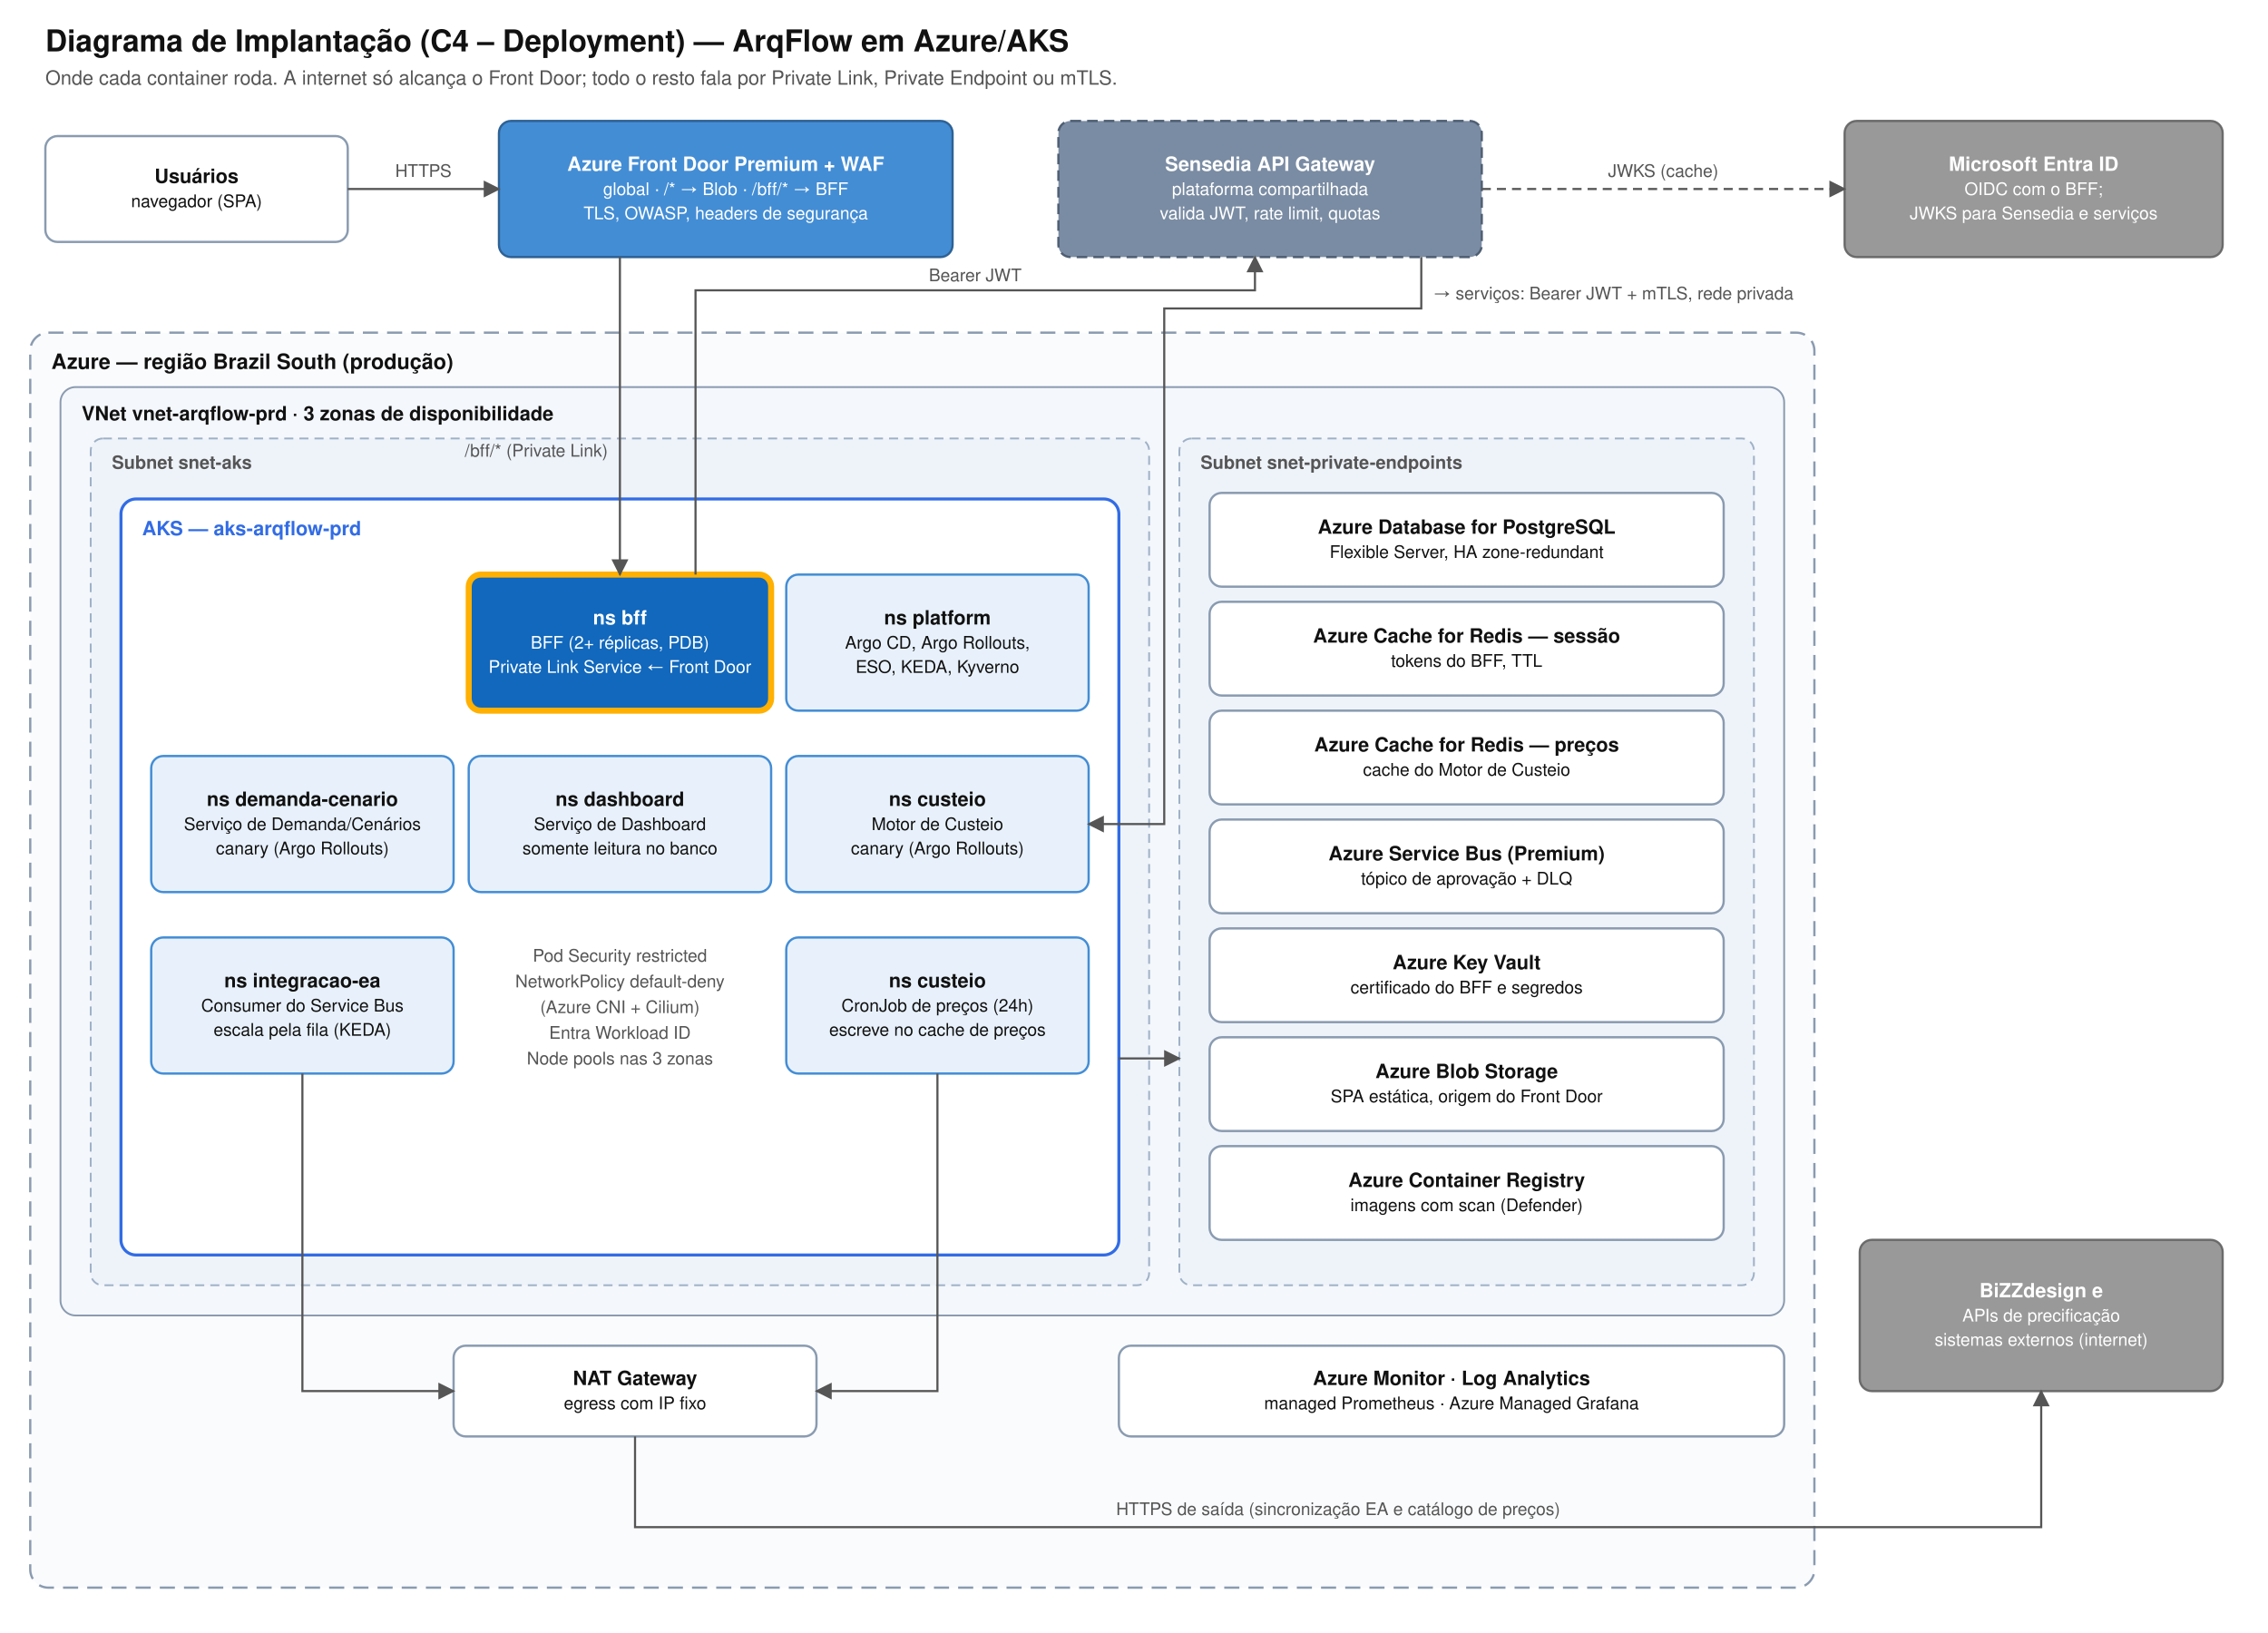
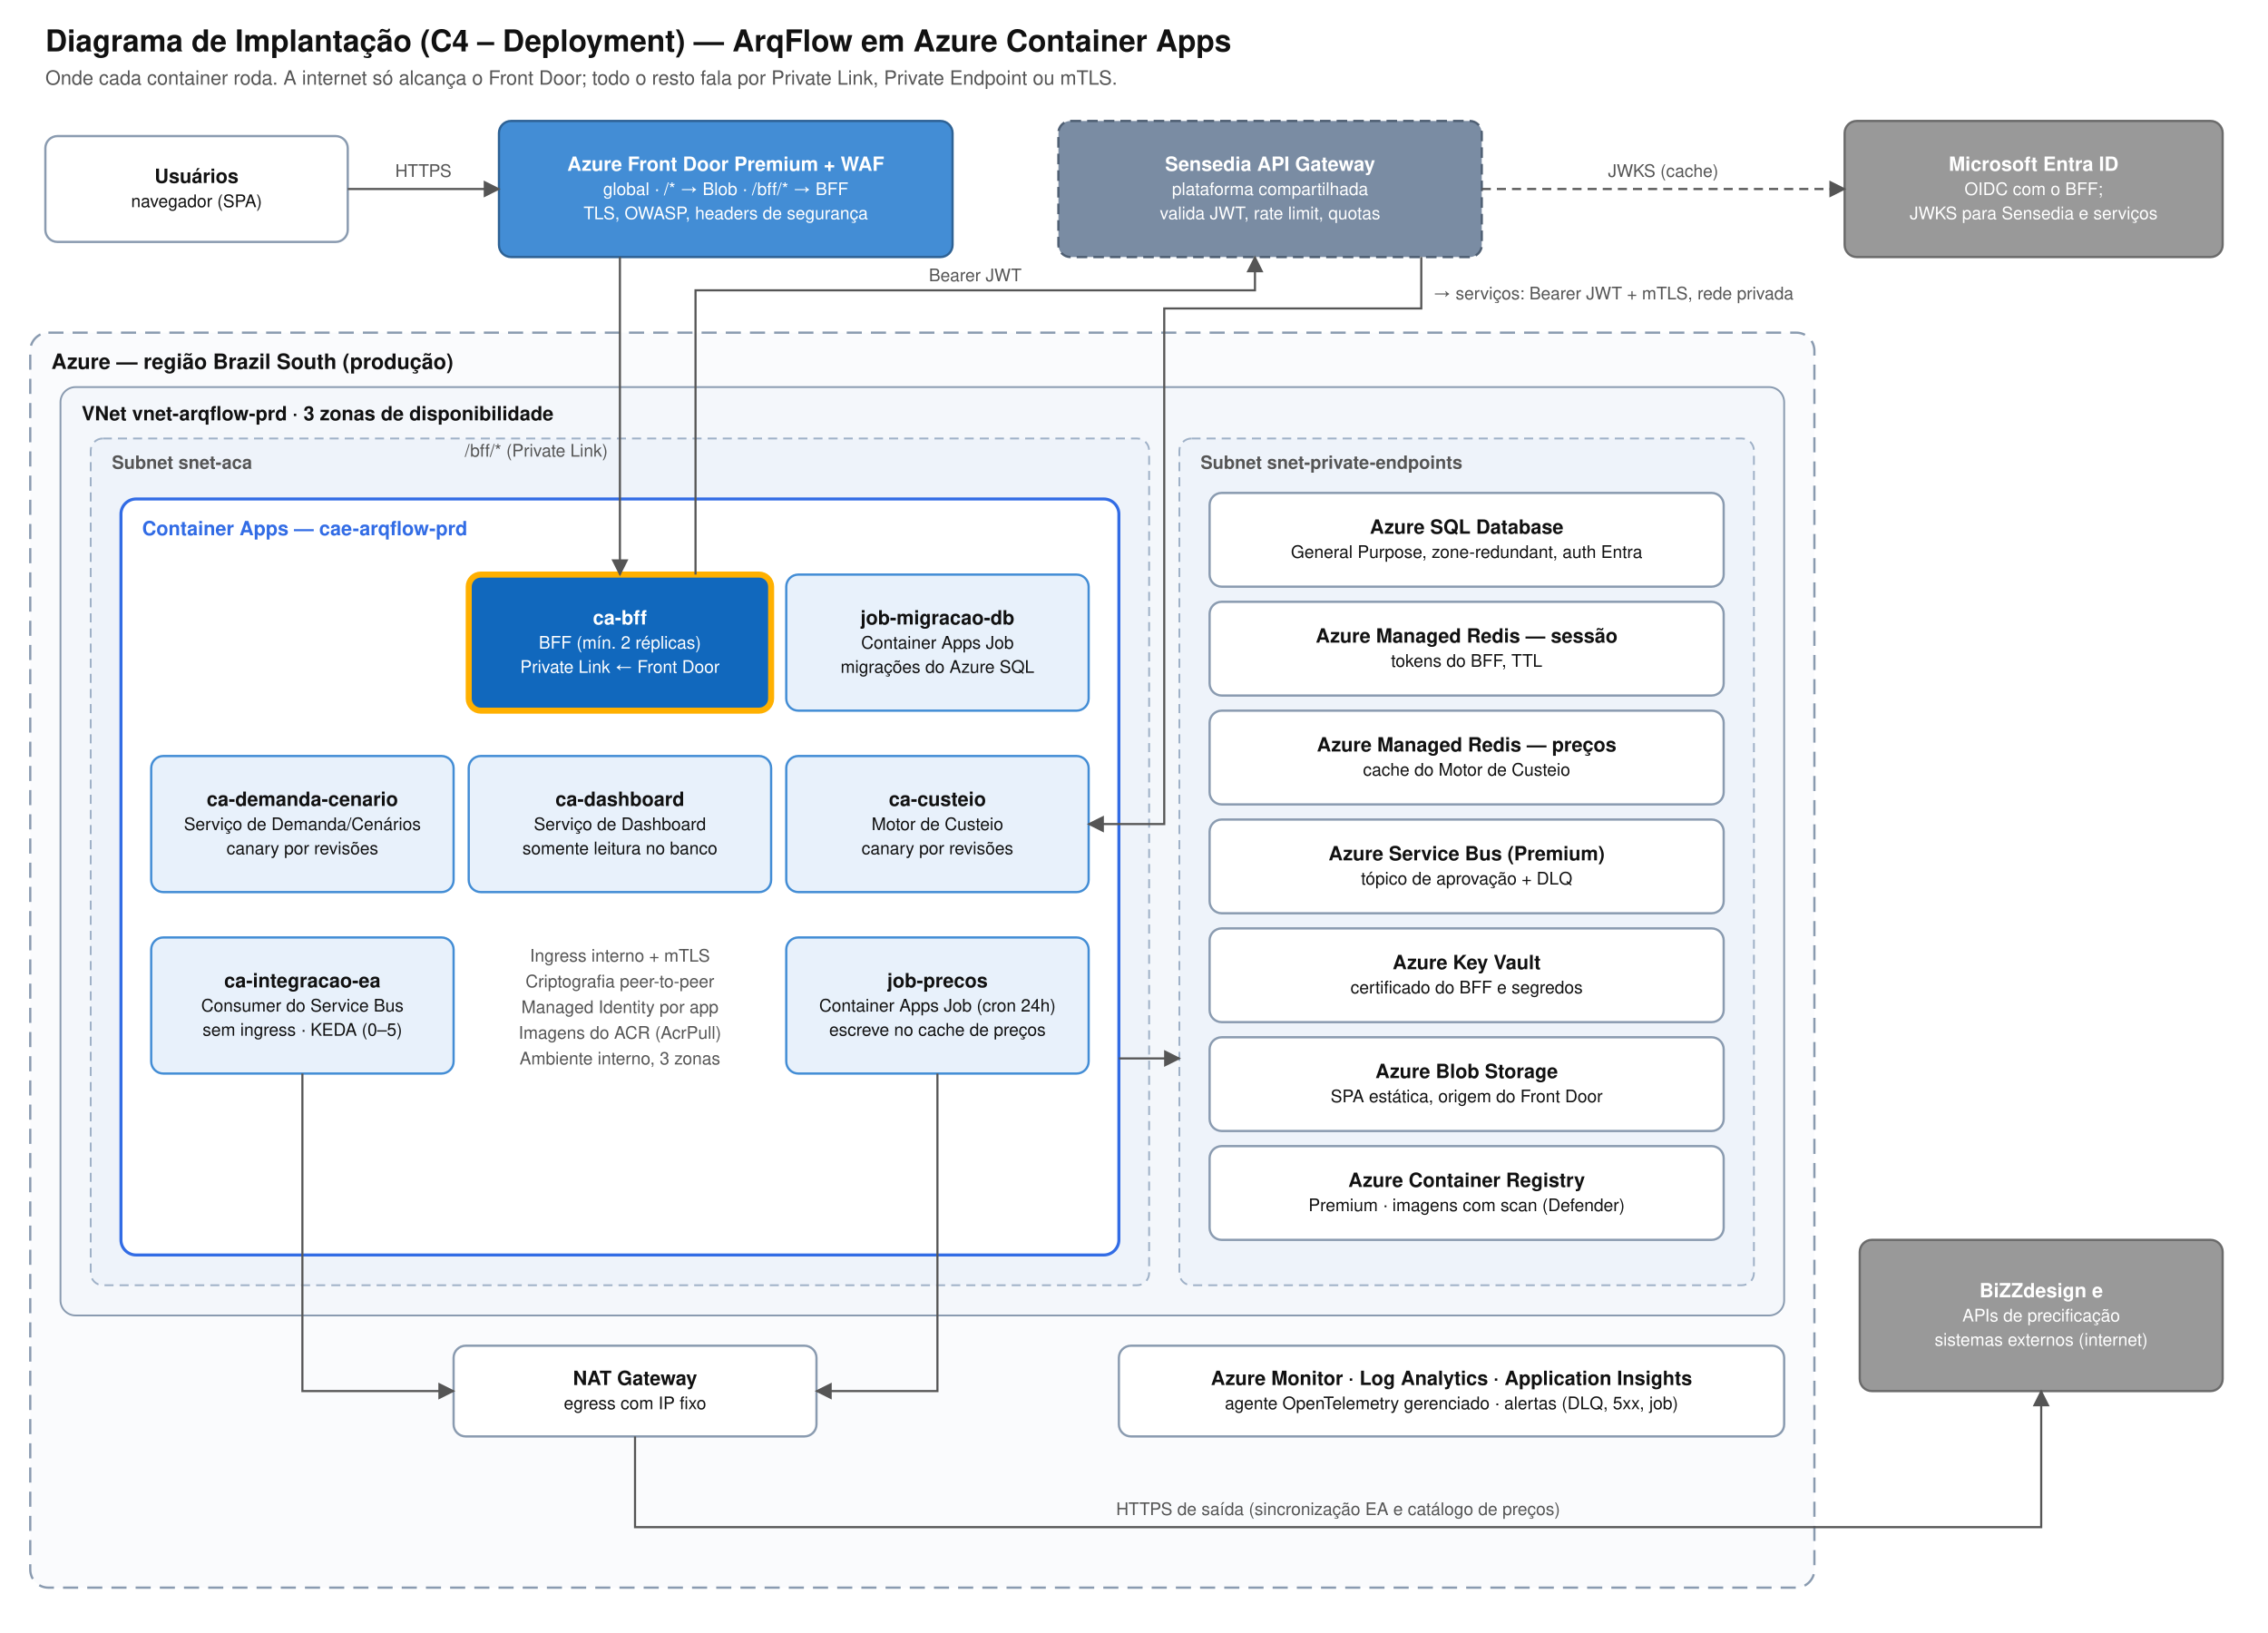
<svg xmlns="http://www.w3.org/2000/svg" viewBox="0 0 1500 1080" width="1500" height="1080" font-family="Helvetica, Arial, sans-serif">
  <defs>
    <marker id="arrow" viewBox="0 0 10 10" refX="9" refY="5" markerWidth="8" markerHeight="8" orient="auto-start-reverse">
      <path d="M0,0 L10,5 L0,10 z" fill="#555555" />
    </marker>
    <marker id="hot" viewBox="0 0 10 10" refX="9" refY="5" markerWidth="8" markerHeight="8" orient="auto-start-reverse">
      <path d="M0,0 L10,5 L0,10 z" fill="#1168BD" />
    </marker>
  </defs>
  <rect width="1500" height="1080" fill="#ffffff" />
-   <text x="30" y="34" font-size="20" font-weight="700" fill="#111111" text-anchor="start">Diagrama de Implantação (C4 – Deployment) — ArqFlow em Azure/AKS</text>
+   <text x="30" y="34" font-size="20" font-weight="700" fill="#111111" text-anchor="start">Diagrama de Implantação (C4 – Deployment) — ArqFlow em Azure Container Apps</text>
  <text x="30" y="56" font-size="13" font-weight="400" fill="#555555" text-anchor="start">Onde cada container roda. A internet só alcança o Front Door; todo o resto fala por Private Link, Private Endpoint ou mTLS.</text>
  <rect x="20" y="220" width="1180" height="830" rx="12" fill="#FAFBFD" stroke="#8A9BB0" stroke-width="1.5" stroke-dasharray="10 6" />
  <text x="34" y="244" font-size="14" font-weight="700" fill="#111111" text-anchor="start">Azure — região Brazil South (produção)</text>
  <rect x="40" y="256" width="1140" height="614" rx="10" fill="#F4F7FB" stroke="#8A9BB0" stroke-width="1.2" />
  <text x="54" y="278" font-size="13" font-weight="700" fill="#111111" text-anchor="start">VNet vnet-arqflow-prd · 3 zonas de disponibilidade</text>
  <rect x="60" y="290" width="700" height="560" rx="8" fill="#EEF3FA" stroke="#9FB1C7" stroke-width="1.2" stroke-dasharray="6 4" />
-   <text x="74" y="310" font-size="12" font-weight="700" fill="#555555" text-anchor="start">Subnet snet-aks</text>
+   <text x="74" y="310" font-size="12" font-weight="700" fill="#555555" text-anchor="start">Subnet snet-aca</text>
  <rect x="80" y="330" width="660" height="500" rx="10" fill="#ffffff" stroke="#326CE5" stroke-width="2" />
-   <text x="94" y="354" font-size="13" font-weight="700" fill="#326CE5" text-anchor="start">AKS — aks-arqflow-prd</text>
+   <text x="94" y="354" font-size="13" font-weight="700" fill="#326CE5" text-anchor="start">Container Apps — cae-arqflow-prd</text>
  <rect x="310" y="380" width="200" height="90" rx="8" fill="#1168BD" stroke="#FFB000" stroke-width="4" />
-   <text x="410.0" y="413.0" font-size="13" font-weight="700" fill="#fff" text-anchor="middle">ns bff</text>
-   <text x="410.0" y="429.0" font-size="11.5" font-weight="400" fill="#fff" text-anchor="middle">BFF (2+ réplicas, PDB)</text>
-   <text x="410.0" y="445.0" font-size="11.5" font-weight="400" fill="#fff" text-anchor="middle">Private Link Service ← Front Door</text>
+   <text x="410.0" y="413.0" font-size="13" font-weight="700" fill="#fff" text-anchor="middle">ca-bff</text>
+   <text x="410.0" y="429.0" font-size="11.5" font-weight="400" fill="#fff" text-anchor="middle">BFF (mín. 2 réplicas)</text>
+   <text x="410.0" y="445.0" font-size="11.5" font-weight="400" fill="#fff" text-anchor="middle">Private Link ← Front Door</text>
  <rect x="520" y="380" width="200" height="90" rx="8" fill="#E8F1FB" stroke="#438DD5" stroke-width="1.5" />
-   <text x="620.0" y="413.0" font-size="13" font-weight="700" fill="#111111" text-anchor="middle">ns platform</text>
-   <text x="620.0" y="429.0" font-size="11.5" font-weight="400" fill="#111111" text-anchor="middle">Argo CD, Argo Rollouts,</text>
-   <text x="620.0" y="445.0" font-size="11.5" font-weight="400" fill="#111111" text-anchor="middle">ESO, KEDA, Kyverno</text>
+   <text x="620.0" y="413.0" font-size="13" font-weight="700" fill="#111111" text-anchor="middle">job-migracao-db</text>
+   <text x="620.0" y="429.0" font-size="11.5" font-weight="400" fill="#111111" text-anchor="middle">Container Apps Job</text>
+   <text x="620.0" y="445.0" font-size="11.5" font-weight="400" fill="#111111" text-anchor="middle">migrações do Azure SQL</text>
  <rect x="100" y="500" width="200" height="90" rx="8" fill="#E8F1FB" stroke="#438DD5" stroke-width="1.5" />
-   <text x="200.0" y="533.0" font-size="13" font-weight="700" fill="#111111" text-anchor="middle">ns demanda-cenario</text>
+   <text x="200.0" y="533.0" font-size="13" font-weight="700" fill="#111111" text-anchor="middle">ca-demanda-cenario</text>
  <text x="200.0" y="549.0" font-size="11.5" font-weight="400" fill="#111111" text-anchor="middle">Serviço de Demanda/Cenários</text>
-   <text x="200.0" y="565.0" font-size="11.5" font-weight="400" fill="#111111" text-anchor="middle">canary (Argo Rollouts)</text>
+   <text x="200.0" y="565.0" font-size="11.5" font-weight="400" fill="#111111" text-anchor="middle">canary por revisões</text>
  <rect x="310" y="500" width="200" height="90" rx="8" fill="#E8F1FB" stroke="#438DD5" stroke-width="1.5" />
-   <text x="410.0" y="533.0" font-size="13" font-weight="700" fill="#111111" text-anchor="middle">ns dashboard</text>
+   <text x="410.0" y="533.0" font-size="13" font-weight="700" fill="#111111" text-anchor="middle">ca-dashboard</text>
  <text x="410.0" y="549.0" font-size="11.5" font-weight="400" fill="#111111" text-anchor="middle">Serviço de Dashboard</text>
  <text x="410.0" y="565.0" font-size="11.5" font-weight="400" fill="#111111" text-anchor="middle">somente leitura no banco</text>
  <rect x="520" y="500" width="200" height="90" rx="8" fill="#E8F1FB" stroke="#438DD5" stroke-width="1.5" />
-   <text x="620.0" y="533.0" font-size="13" font-weight="700" fill="#111111" text-anchor="middle">ns custeio</text>
+   <text x="620.0" y="533.0" font-size="13" font-weight="700" fill="#111111" text-anchor="middle">ca-custeio</text>
  <text x="620.0" y="549.0" font-size="11.5" font-weight="400" fill="#111111" text-anchor="middle">Motor de Custeio</text>
-   <text x="620.0" y="565.0" font-size="11.5" font-weight="400" fill="#111111" text-anchor="middle">canary (Argo Rollouts)</text>
+   <text x="620.0" y="565.0" font-size="11.5" font-weight="400" fill="#111111" text-anchor="middle">canary por revisões</text>
  <rect x="100" y="620" width="200" height="90" rx="8" fill="#E8F1FB" stroke="#438DD5" stroke-width="1.5" />
-   <text x="200.0" y="653.0" font-size="13" font-weight="700" fill="#111111" text-anchor="middle">ns integracao-ea</text>
+   <text x="200.0" y="653.0" font-size="13" font-weight="700" fill="#111111" text-anchor="middle">ca-integracao-ea</text>
  <text x="200.0" y="669.0" font-size="11.5" font-weight="400" fill="#111111" text-anchor="middle">Consumer do Service Bus</text>
-   <text x="200.0" y="685.0" font-size="11.5" font-weight="400" fill="#111111" text-anchor="middle">escala pela fila (KEDA)</text>
+   <text x="200.0" y="685.0" font-size="11.5" font-weight="400" fill="#111111" text-anchor="middle">sem ingress · KEDA (0–5)</text>
  <rect x="520" y="620" width="200" height="90" rx="8" fill="#E8F1FB" stroke="#438DD5" stroke-width="1.5" />
-   <text x="620.0" y="653.0" font-size="13" font-weight="700" fill="#111111" text-anchor="middle">ns custeio</text>
-   <text x="620.0" y="669.0" font-size="11.5" font-weight="400" fill="#111111" text-anchor="middle">CronJob de preços (24h)</text>
+   <text x="620.0" y="653.0" font-size="13" font-weight="700" fill="#111111" text-anchor="middle">job-precos</text>
+   <text x="620.0" y="669.0" font-size="11.5" font-weight="400" fill="#111111" text-anchor="middle">Container Apps Job (cron 24h)</text>
  <text x="620.0" y="685.0" font-size="11.5" font-weight="400" fill="#111111" text-anchor="middle">escreve no cache de preços</text>
-   <text x="410" y="636" font-size="11.5" font-weight="400" fill="#555555" text-anchor="middle">Pod Security restricted</text>
-   <text x="410" y="653" font-size="11.5" font-weight="400" fill="#555555" text-anchor="middle">NetworkPolicy default-deny</text>
-   <text x="410" y="670" font-size="11.5" font-weight="400" fill="#555555" text-anchor="middle">(Azure CNI + Cilium)</text>
-   <text x="410" y="687" font-size="11.5" font-weight="400" fill="#555555" text-anchor="middle">Entra Workload ID</text>
-   <text x="410" y="704" font-size="11.5" font-weight="400" fill="#555555" text-anchor="middle">Node pools nas 3 zonas</text>
+   <text x="410" y="636" font-size="11.5" font-weight="400" fill="#555555" text-anchor="middle">Ingress interno + mTLS</text>
+   <text x="410" y="653" font-size="11.5" font-weight="400" fill="#555555" text-anchor="middle">Criptografia peer-to-peer</text>
+   <text x="410" y="670" font-size="11.5" font-weight="400" fill="#555555" text-anchor="middle">Managed Identity por app</text>
+   <text x="410" y="687" font-size="11.5" font-weight="400" fill="#555555" text-anchor="middle">Imagens do ACR (AcrPull)</text>
+   <text x="410" y="704" font-size="11.5" font-weight="400" fill="#555555" text-anchor="middle">Ambiente interno, 3 zonas</text>
  <rect x="780" y="290" width="380" height="560" rx="8" fill="#EEF3FA" stroke="#9FB1C7" stroke-width="1.2" stroke-dasharray="6 4" />
  <text x="794" y="310" font-size="12" font-weight="700" fill="#555555" text-anchor="start">Subnet snet-private-endpoints</text>
  <rect x="800" y="326" width="340" height="62" rx="8" fill="#ffffff" stroke="#8A9BB0" stroke-width="1.5" />
-   <text x="970.0" y="353.0" font-size="13" font-weight="700" fill="#111111" text-anchor="middle">Azure Database for PostgreSQL</text>
-   <text x="970.0" y="369.0" font-size="11.5" font-weight="400" fill="#111111" text-anchor="middle">Flexible Server, HA zone-redundant</text>
+   <text x="970.0" y="353.0" font-size="13" font-weight="700" fill="#111111" text-anchor="middle">Azure SQL Database</text>
+   <text x="970.0" y="369.0" font-size="11.5" font-weight="400" fill="#111111" text-anchor="middle">General Purpose, zone-redundant, auth Entra</text>
  <rect x="800" y="398" width="340" height="62" rx="8" fill="#ffffff" stroke="#8A9BB0" stroke-width="1.5" />
-   <text x="970.0" y="425.0" font-size="13" font-weight="700" fill="#111111" text-anchor="middle">Azure Cache for Redis — sessão</text>
+   <text x="970.0" y="425.0" font-size="13" font-weight="700" fill="#111111" text-anchor="middle">Azure Managed Redis — sessão</text>
  <text x="970.0" y="441.0" font-size="11.5" font-weight="400" fill="#111111" text-anchor="middle">tokens do BFF, TTL</text>
  <rect x="800" y="470" width="340" height="62" rx="8" fill="#ffffff" stroke="#8A9BB0" stroke-width="1.5" />
-   <text x="970.0" y="497.0" font-size="13" font-weight="700" fill="#111111" text-anchor="middle">Azure Cache for Redis — preços</text>
+   <text x="970.0" y="497.0" font-size="13" font-weight="700" fill="#111111" text-anchor="middle">Azure Managed Redis — preços</text>
  <text x="970.0" y="513.0" font-size="11.5" font-weight="400" fill="#111111" text-anchor="middle">cache do Motor de Custeio</text>
  <rect x="800" y="542" width="340" height="62" rx="8" fill="#ffffff" stroke="#8A9BB0" stroke-width="1.5" />
  <text x="970.0" y="569.0" font-size="13" font-weight="700" fill="#111111" text-anchor="middle">Azure Service Bus (Premium)</text>
  <text x="970.0" y="585.0" font-size="11.5" font-weight="400" fill="#111111" text-anchor="middle">tópico de aprovação + DLQ</text>
  <rect x="800" y="614" width="340" height="62" rx="8" fill="#ffffff" stroke="#8A9BB0" stroke-width="1.5" />
  <text x="970.0" y="641.0" font-size="13" font-weight="700" fill="#111111" text-anchor="middle">Azure Key Vault</text>
  <text x="970.0" y="657.0" font-size="11.5" font-weight="400" fill="#111111" text-anchor="middle">certificado do BFF e segredos</text>
  <rect x="800" y="686" width="340" height="62" rx="8" fill="#ffffff" stroke="#8A9BB0" stroke-width="1.5" />
  <text x="970.0" y="713.0" font-size="13" font-weight="700" fill="#111111" text-anchor="middle">Azure Blob Storage</text>
  <text x="970.0" y="729.0" font-size="11.5" font-weight="400" fill="#111111" text-anchor="middle">SPA estática, origem do Front Door</text>
  <rect x="800" y="758" width="340" height="62" rx="8" fill="#ffffff" stroke="#8A9BB0" stroke-width="1.5" />
  <text x="970.0" y="785.0" font-size="13" font-weight="700" fill="#111111" text-anchor="middle">Azure Container Registry</text>
-   <text x="970.0" y="801.0" font-size="11.5" font-weight="400" fill="#111111" text-anchor="middle">imagens com scan (Defender)</text>
+   <text x="970.0" y="801.0" font-size="11.5" font-weight="400" fill="#111111" text-anchor="middle">Premium · imagens com scan (Defender)</text>
  <rect x="300" y="890" width="240" height="60" rx="8" fill="#ffffff" stroke="#8A9BB0" stroke-width="1.5" />
  <text x="420.0" y="916.0" font-size="13" font-weight="700" fill="#111111" text-anchor="middle">NAT Gateway</text>
  <text x="420.0" y="932.0" font-size="11.5" font-weight="400" fill="#111111" text-anchor="middle">egress com IP fixo</text>
  <rect x="740" y="890" width="440" height="60" rx="8" fill="#ffffff" stroke="#8A9BB0" stroke-width="1.5" />
-   <text x="960.0" y="916.0" font-size="13" font-weight="700" fill="#111111" text-anchor="middle">Azure Monitor · Log Analytics</text>
-   <text x="960.0" y="932.0" font-size="11.5" font-weight="400" fill="#111111" text-anchor="middle">managed Prometheus · Azure Managed Grafana</text>
+   <text x="960.0" y="916.0" font-size="13" font-weight="700" fill="#111111" text-anchor="middle">Azure Monitor · Log Analytics · Application Insights</text>
+   <text x="960.0" y="932.0" font-size="11.5" font-weight="400" fill="#111111" text-anchor="middle">agente OpenTelemetry gerenciado · alertas (DLQ, 5xx, job)</text>
  <rect x="30" y="90" width="200" height="70" rx="8" fill="#ffffff" stroke="#8A9BB0" stroke-width="1.5" />
  <text x="130.0" y="121.0" font-size="13" font-weight="700" fill="#111111" text-anchor="middle">Usuários</text>
  <text x="130.0" y="137.0" font-size="11.5" font-weight="400" fill="#111111" text-anchor="middle">navegador (SPA)</text>
  <rect x="330" y="80" width="300" height="90" rx="8" fill="#438DD5" stroke="#2E6295" stroke-width="1.5" />
  <text x="480.0" y="113.0" font-size="13" font-weight="700" fill="#fff" text-anchor="middle">Azure Front Door Premium + WAF</text>
  <text x="480.0" y="129.0" font-size="11.5" font-weight="400" fill="#fff" text-anchor="middle">global · /* → Blob · /bff/* → BFF</text>
  <text x="480.0" y="145.0" font-size="11.5" font-weight="400" fill="#fff" text-anchor="middle">TLS, OWASP, headers de segurança</text>
  <rect x="700" y="80" width="280" height="90" rx="8" fill="#7A8CA3" stroke="#4F5F73" stroke-width="1.5" stroke-dasharray="7 4" />
  <text x="840.0" y="113.0" font-size="13" font-weight="700" fill="#fff" text-anchor="middle">Sensedia API Gateway</text>
  <text x="840.0" y="129.0" font-size="11.5" font-weight="400" fill="#fff" text-anchor="middle">plataforma compartilhada</text>
  <text x="840.0" y="145.0" font-size="11.5" font-weight="400" fill="#fff" text-anchor="middle">valida JWT, rate limit, quotas</text>
  <rect x="1220" y="80" width="250" height="90" rx="8" fill="#999999" stroke="#6B6B6B" stroke-width="1.5" />
  <text x="1345.0" y="113.0" font-size="13" font-weight="700" fill="#fff" text-anchor="middle">Microsoft Entra ID</text>
  <text x="1345.0" y="129.0" font-size="11.5" font-weight="400" fill="#fff" text-anchor="middle">OIDC com o BFF;</text>
  <text x="1345.0" y="145.0" font-size="11.5" font-weight="400" fill="#fff" text-anchor="middle">JWKS para Sensedia e serviços</text>
  <rect x="1230" y="820" width="240" height="100" rx="8" fill="#999999" stroke="#6B6B6B" stroke-width="1.5" />
  <text x="1350.0" y="858.0" font-size="13" font-weight="700" fill="#fff" text-anchor="middle">BiZZdesign e</text>
  <text x="1350.0" y="874.0" font-size="11.5" font-weight="400" fill="#fff" text-anchor="middle">APIs de precificação</text>
  <text x="1350.0" y="890.0" font-size="11.5" font-weight="400" fill="#fff" text-anchor="middle">sistemas externos (internet)</text>
  <path d="M230 125 L330 125" fill="none" stroke="#555555" stroke-width="1.4" marker-end="url(#arrow)" />
  <text x="280" y="117" font-size="11.5" font-weight="400" fill="#555555" text-anchor="middle">HTTPS</text>
  <path d="M410 170 L410 380" fill="none" stroke="#555555" stroke-width="1.4" marker-end="url(#arrow)" />
  <text x="402" y="302" font-size="11.5" font-weight="400" fill="#555555" text-anchor="end">/bff/* (Private Link)</text>
  <path d="M460 380 L460 192 L830 192 L830 170" fill="none" stroke="#555555" stroke-width="1.4" marker-end="url(#arrow)" />
  <text x="645" y="186" font-size="11.5" font-weight="400" fill="#555555" text-anchor="middle">Bearer JWT</text>
  <path d="M940 170 L940 204 L770 204 L770 545 L720 545" fill="none" stroke="#555555" stroke-width="1.4" marker-end="url(#arrow)" />
  <text x="948" y="198" font-size="11.5" font-weight="400" fill="#555555" text-anchor="start">→ serviços: Bearer JWT + mTLS, rede privada</text>
  <path d="M980 125 L1220 125" fill="none" stroke="#555555" stroke-width="1.4" marker-end="url(#arrow)" stroke-dasharray="6 4" />
  <text x="1100" y="117" font-size="11.5" font-weight="400" fill="#555555" text-anchor="middle">JWKS (cache)</text>
  <path d="M740 700 L780 700" fill="none" stroke="#555555" stroke-width="1.4" marker-end="url(#arrow)" />
  <path d="M200 710 L200 920 L300 920" fill="none" stroke="#555555" stroke-width="1.4" marker-end="url(#arrow)" />
  <path d="M620 710 L620 920 L540 920" fill="none" stroke="#555555" stroke-width="1.4" marker-end="url(#arrow)" />
  <path d="M420 950 L420 1010 L1350 1010 L1350 920" fill="none" stroke="#555555" stroke-width="1.4" marker-end="url(#arrow)" />
  <text x="885" y="1002" font-size="11.5" font-weight="400" fill="#555555" text-anchor="middle">HTTPS de saída (sincronização EA e catálogo de preços)</text>
</svg>
